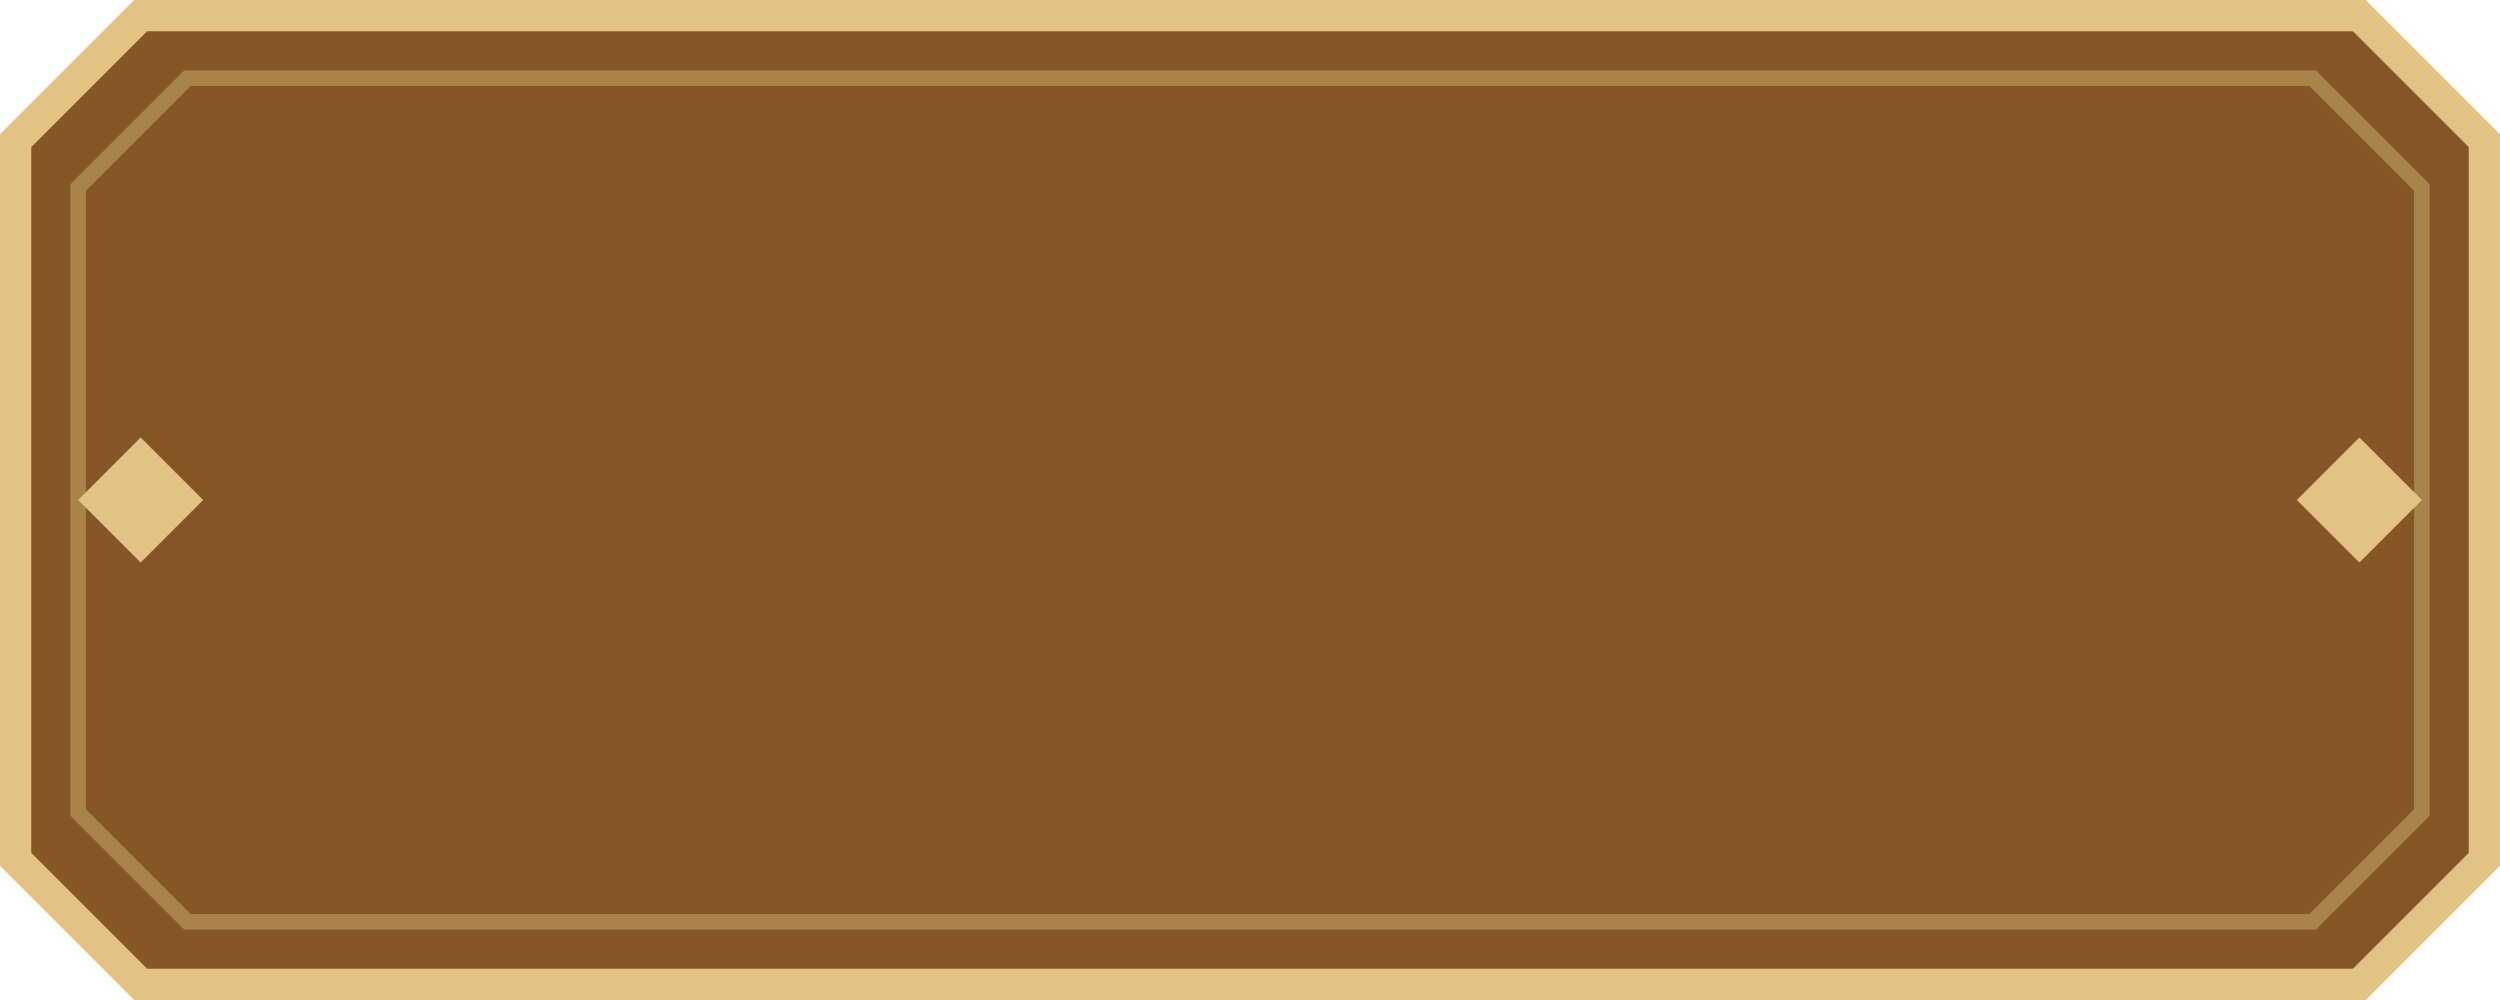
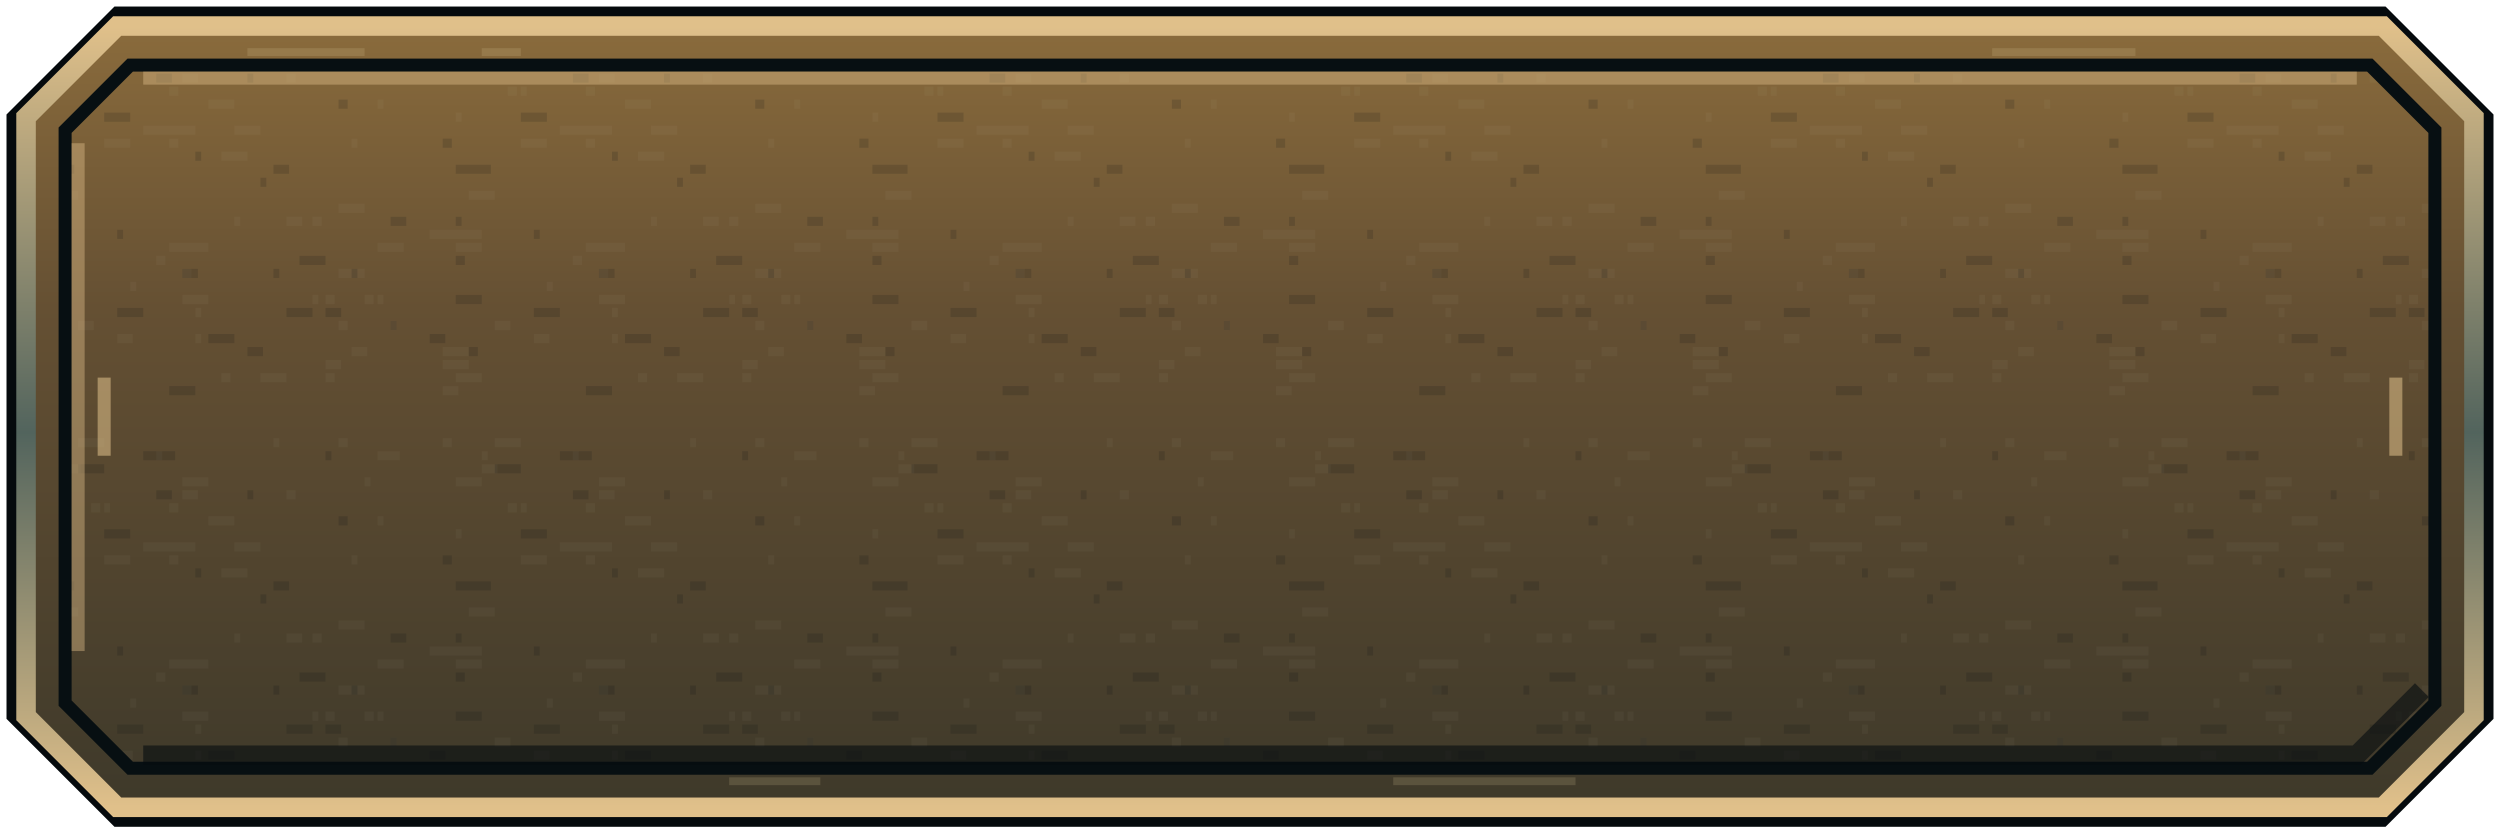
- <svg xmlns="http://www.w3.org/2000/svg" width="160" height="64" viewBox="0 0 160 64">
-   <path d="M9 1H151L159 9V55L151 63H9L1 55V9Z" fill="#845628" stroke="#e3c283" stroke-width="2" />
-   <path d="M12 5H148L155 12V52L148 59H12L5 52V12Z" fill="none" stroke="#e3c283" opacity=".4" />
-   <path d="M9 28L13 32L9 36L5 32ZM151 28L155 32L151 36L147 32Z" fill="#e3c283" />
+ <svg xmlns="http://www.w3.org/2000/svg" width="192" height="64" viewBox="0 0 192 64">
+   <defs>
+     <linearGradient id="face" x2="0" y2="1">
+       <stop stop-color="#8a6b3c" />
+       <stop offset=".36" stop-color="#655033" />
+       <stop offset="1" stop-color="#3e392a" />
+     </linearGradient>
+     <linearGradient id="rim" x2="0" y2="1">
+       <stop stop-color="#e0c08a" />
+       <stop offset=".52" stop-color="#52645d" />
+       <stop offset="1" stop-color="#e0c08a" />
+     </linearGradient>
+     <clipPath id="clip">
+       <path d="M10 5H182L187 10V54L182 59H10L5 54V10Z" />
+     </clipPath>
+   </defs>
+   <path d="M9 1H183L191 9V55L183 63H9L1 55V9Z" fill="#070e12" stroke="#050a0d" />
+   <path d="M9 2H183L190 9V55L183 62H9L2 55V9Z" fill="url(#face)" stroke="url(#rim)" stroke-width="1.5" />
+   <g clip-path="url(#clip)">
+     <path d="M6 2h2 M9 26h1.2 M13 10h2 M1 18h2 M8 7h0.45 M13 11h0.7 M25 28h1.2 M18 10h2 M29 23h0.45 M13 19h2 M20 29h2 M3 5h2 M15 24h0.45 M26 21h2 M29 19h2 M30 3h0.7 M26 2h0.7 M18 17h0.45 M26 16h2 M3 19h2 M16 8h2 M22 6h0.7 M17 12h2 M14 5h2 M12 3h0.45 M27 27h1.2 M13 7h0.7 M14 21h0.7 M2 2h0.7 M24 23h0.45 M7 7h0.7 M2 28h2 M30 25h0.45 M21 2h0.45 M3 18h2 M14 6h1.2 M26 25h0.7 M15 26h0.45 M8 11h2 M17 29h0.7 M27 11h0.45 M4 15h0.45 M11 10h2 M5 3h0.45 M12 20h0.7 M29 3h1.2 M2 30h1.2 M22 17h1.2 M5 4h1.2 M2 27h2 M14 23h2 M3 29h2 M14 19h2 M25 23h0.7 M28 5h0.45 M24 17h0.7 M6 25h1.2 M28 23h0.7 M4 15h2 M25 29h0.7 M29 8h0.45 M10 22h0.45 M3 9h0.45 M38 2h2 M41 26h1.2 M45 10h2 M33 18h2 M40 7h0.45 M45 11h0.7 M57 28h1.2 M50 10h2 M61 23h0.45 M45 19h2 M52 29h2 M35 5h2 M47 24h0.45 M58 21h2 M61 19h2 M62 3h0.7 M58 2h0.7 M50 17h0.45 M58 16h2 M35 19h2 M48 8h2 M54 6h0.7 M49 12h2 M46 5h2 M44 3h0.45 M59 27h1.2 M45 7h0.7 M46 21h0.7 M34 2h0.7 M56 23h0.45 M39 7h0.7 M34 28h2 M62 25h0.45 M53 2h0.45 M35 18h2 M46 6h1.2 M58 25h0.7 M47 26h0.45 M40 11h2 M49 29h0.7 M59 11h0.45 M36 15h0.45 M43 10h2 M37 3h0.45 M44 20h0.7 M61 3h1.2 M34 30h1.2 M54 17h1.2 M37 4h1.2 M34 27h2 M46 23h2 M35 29h2 M46 19h2 M57 23h0.7 M60 5h0.45 M56 17h0.7 M38 25h1.2 M60 23h0.7 M36 15h2 M57 29h0.7 M61 8h0.45 M42 22h0.45 M35 9h0.45 M70 2h2 M73 26h1.2 M77 10h2 M65 18h2 M72 7h0.45 M77 11h0.7 M89 28h1.2 M82 10h2 M93 23h0.45 M77 19h2 M84 29h2 M67 5h2 M79 24h0.45 M90 21h2 M93 19h2 M94 3h0.7 M90 2h0.7 M82 17h0.45 M90 16h2 M67 19h2 M80 8h2 M86 6h0.7 M81 12h2 M78 5h2 M76 3h0.45 M91 27h1.2 M77 7h0.7 M78 21h0.7 M66 2h0.7 M88 23h0.45 M71 7h0.7 M66 28h2 M94 25h0.45 M85 2h0.45 M67 18h2 M78 6h1.2 M90 25h0.7 M79 26h0.45 M72 11h2 M81 29h0.7 M91 11h0.45 M68 15h0.45 M75 10h2 M69 3h0.45 M76 20h0.7 M93 3h1.2 M66 30h1.2 M86 17h1.2 M69 4h1.2 M66 27h2 M78 23h2 M67 29h2 M78 19h2 M89 23h0.7 M92 5h0.45 M88 17h0.7 M70 25h1.2 M92 23h0.7 M68 15h2 M89 29h0.7 M93 8h0.45 M74 22h0.45 M67 9h0.45 M102 2h2 M105 26h1.2 M109 10h2 M97 18h2 M104 7h0.45 M109 11h0.7 M121 28h1.2 M114 10h2 M125 23h0.45 M109 19h2 M116 29h2 M99 5h2 M111 24h0.45 M122 21h2 M125 19h2 M126 3h0.7 M122 2h0.7 M114 17h0.45 M122 16h2 M99 19h2 M112 8h2 M118 6h0.7 M113 12h2 M110 5h2 M108 3h0.45 M123 27h1.2 M109 7h0.7 M110 21h0.7 M98 2h0.7 M120 23h0.45 M103 7h0.7 M98 28h2 M126 25h0.45 M117 2h0.45 M99 18h2 M110 6h1.2 M122 25h0.7 M111 26h0.45 M104 11h2 M113 29h0.7 M123 11h0.45 M100 15h0.45 M107 10h2 M101 3h0.45 M108 20h0.7 M125 3h1.2 M98 30h1.2 M118 17h1.2 M101 4h1.2 M98 27h2 M110 23h2 M99 29h2 M110 19h2 M121 23h0.7 M124 5h0.45 M120 17h0.7 M102 25h1.2 M124 23h0.7 M100 15h2 M121 29h0.7 M125 8h0.45 M106 22h0.45 M99 9h0.45 M134 2h2 M137 26h1.2 M141 10h2 M129 18h2 M136 7h0.45 M141 11h0.7 M153 28h1.2 M146 10h2 M157 23h0.45 M141 19h2 M148 29h2 M131 5h2 M143 24h0.45 M154 21h2 M157 19h2 M158 3h0.7 M154 2h0.7 M146 17h0.45 M154 16h2 M131 19h2 M144 8h2 M150 6h0.7 M145 12h2 M142 5h2 M140 3h0.45 M155 27h1.2 M141 7h0.7 M142 21h0.7 M130 2h0.7 M152 23h0.45 M135 7h0.7 M130 28h2 M158 25h0.45 M149 2h0.45 M131 18h2 M142 6h1.2 M154 25h0.7 M143 26h0.45 M136 11h2 M145 29h0.7 M155 11h0.45 M132 15h0.45 M139 10h2 M133 3h0.45 M140 20h0.7 M157 3h1.2 M130 30h1.2 M150 17h1.2 M133 4h1.2 M130 27h2 M142 23h2 M131 29h2 M142 19h2 M153 23h0.7 M156 5h0.45 M152 17h0.7 M134 25h1.2 M156 23h0.7 M132 15h2 M153 29h0.7 M157 8h0.45 M138 22h0.45 M131 9h0.45 M166 2h2 M169 26h1.2 M173 10h2 M161 18h2 M168 7h0.45 M173 11h0.7 M185 28h1.2 M178 10h2 M189 23h0.45 M173 19h2 M180 29h2 M163 5h2 M175 24h0.45 M186 21h2 M189 19h2 M190 3h0.7 M186 2h0.7 M178 17h0.45 M186 16h2 M163 19h2 M176 8h2 M182 6h0.7 M177 12h2 M174 5h2 M172 3h0.45 M187 27h1.2 M173 7h0.7 M174 21h0.7 M162 2h0.7 M184 23h0.45 M167 7h0.7 M162 28h2 M190 25h0.45 M181 2h0.45 M163 18h2 M174 6h1.2 M186 25h0.7 M175 26h0.45 M168 11h2 M177 29h0.7 M187 11h0.45 M164 15h0.45 M171 10h2 M165 3h0.45 M172 20h0.7 M189 3h1.2 M162 30h1.2 M182 17h1.2 M165 4h1.2 M162 27h2 M174 23h2 M163 29h2 M174 19h2 M185 23h0.7 M188 5h0.45 M184 17h0.7 M166 25h1.2 M188 23h0.7 M164 15h2 M185 29h0.7 M189 8h0.45 M170 22h0.45 M163 9h0.45 M6 34h2 M9 58h1.2 M13 42h2 M1 50h2 M8 39h0.45 M13 43h0.7 M25 60h1.2 M18 42h2 M29 55h0.45 M13 51h2 M20 61h2 M3 37h2 M15 56h0.45 M26 53h2 M29 51h2 M30 35h0.7 M26 34h0.7 M18 49h0.45 M26 48h2 M3 51h2 M16 40h2 M22 38h0.7 M17 44h2 M14 37h2 M12 35h0.45 M27 59h1.2 M13 39h0.7 M14 53h0.7 M2 34h0.7 M24 55h0.45 M7 39h0.7 M2 60h2 M30 57h0.45 M21 34h0.45 M3 50h2 M14 38h1.2 M26 57h0.7 M15 58h0.45 M8 43h2 M17 61h0.7 M27 43h0.45 M4 47h0.45 M11 42h2 M5 35h0.45 M12 52h0.7 M29 35h1.2 M2 62h1.2 M22 49h1.2 M5 36h1.2 M2 59h2 M14 55h2 M3 61h2 M14 51h2 M25 55h0.7 M28 37h0.45 M24 49h0.7 M6 57h1.2 M28 55h0.7 M4 47h2 M25 61h0.7 M29 40h0.45 M10 54h0.45 M3 41h0.45 M38 34h2 M41 58h1.2 M45 42h2 M33 50h2 M40 39h0.45 M45 43h0.7 M57 60h1.2 M50 42h2 M61 55h0.45 M45 51h2 M52 61h2 M35 37h2 M47 56h0.45 M58 53h2 M61 51h2 M62 35h0.7 M58 34h0.7 M50 49h0.45 M58 48h2 M35 51h2 M48 40h2 M54 38h0.7 M49 44h2 M46 37h2 M44 35h0.45 M59 59h1.2 M45 39h0.7 M46 53h0.7 M34 34h0.7 M56 55h0.45 M39 39h0.7 M34 60h2 M62 57h0.45 M53 34h0.45 M35 50h2 M46 38h1.2 M58 57h0.7 M47 58h0.45 M40 43h2 M49 61h0.7 M59 43h0.45 M36 47h0.45 M43 42h2 M37 35h0.45 M44 52h0.7 M61 35h1.2 M34 62h1.2 M54 49h1.2 M37 36h1.2 M34 59h2 M46 55h2 M35 61h2 M46 51h2 M57 55h0.7 M60 37h0.45 M56 49h0.7 M38 57h1.2 M60 55h0.7 M36 47h2 M57 61h0.7 M61 40h0.45 M42 54h0.45 M35 41h0.45 M70 34h2 M73 58h1.2 M77 42h2 M65 50h2 M72 39h0.45 M77 43h0.7 M89 60h1.2 M82 42h2 M93 55h0.45 M77 51h2 M84 61h2 M67 37h2 M79 56h0.45 M90 53h2 M93 51h2 M94 35h0.7 M90 34h0.7 M82 49h0.45 M90 48h2 M67 51h2 M80 40h2 M86 38h0.7 M81 44h2 M78 37h2 M76 35h0.45 M91 59h1.2 M77 39h0.7 M78 53h0.7 M66 34h0.7 M88 55h0.45 M71 39h0.7 M66 60h2 M94 57h0.45 M85 34h0.45 M67 50h2 M78 38h1.2 M90 57h0.7 M79 58h0.45 M72 43h2 M81 61h0.7 M91 43h0.45 M68 47h0.45 M75 42h2 M69 35h0.45 M76 52h0.7 M93 35h1.2 M66 62h1.2 M86 49h1.2 M69 36h1.2 M66 59h2 M78 55h2 M67 61h2 M78 51h2 M89 55h0.7 M92 37h0.45 M88 49h0.7 M70 57h1.2 M92 55h0.7 M68 47h2 M89 61h0.7 M93 40h0.45 M74 54h0.45 M67 41h0.45 M102 34h2 M105 58h1.2 M109 42h2 M97 50h2 M104 39h0.45 M109 43h0.7 M121 60h1.2 M114 42h2 M125 55h0.45 M109 51h2 M116 61h2 M99 37h2 M111 56h0.45 M122 53h2 M125 51h2 M126 35h0.7 M122 34h0.7 M114 49h0.45 M122 48h2 M99 51h2 M112 40h2 M118 38h0.7 M113 44h2 M110 37h2 M108 35h0.45 M123 59h1.2 M109 39h0.7 M110 53h0.7 M98 34h0.7 M120 55h0.45 M103 39h0.7 M98 60h2 M126 57h0.45 M117 34h0.45 M99 50h2 M110 38h1.2 M122 57h0.7 M111 58h0.45 M104 43h2 M113 61h0.7 M123 43h0.45 M100 47h0.45 M107 42h2 M101 35h0.45 M108 52h0.7 M125 35h1.2 M98 62h1.2 M118 49h1.2 M101 36h1.2 M98 59h2 M110 55h2 M99 61h2 M110 51h2 M121 55h0.7 M124 37h0.45 M120 49h0.7 M102 57h1.2 M124 55h0.7 M100 47h2 M121 61h0.7 M125 40h0.45 M106 54h0.45 M99 41h0.45 M134 34h2 M137 58h1.2 M141 42h2 M129 50h2 M136 39h0.45 M141 43h0.7 M153 60h1.2 M146 42h2 M157 55h0.45 M141 51h2 M148 61h2 M131 37h2 M143 56h0.45 M154 53h2 M157 51h2 M158 35h0.7 M154 34h0.7 M146 49h0.45 M154 48h2 M131 51h2 M144 40h2 M150 38h0.7 M145 44h2 M142 37h2 M140 35h0.45 M155 59h1.2 M141 39h0.7 M142 53h0.7 M130 34h0.7 M152 55h0.45 M135 39h0.7 M130 60h2 M158 57h0.45 M149 34h0.45 M131 50h2 M142 38h1.2 M154 57h0.7 M143 58h0.45 M136 43h2 M145 61h0.7 M155 43h0.45 M132 47h0.45 M139 42h2 M133 35h0.45 M140 52h0.7 M157 35h1.2 M130 62h1.2 M150 49h1.2 M133 36h1.2 M130 59h2 M142 55h2 M131 61h2 M142 51h2 M153 55h0.7 M156 37h0.45 M152 49h0.7 M134 57h1.2 M156 55h0.7 M132 47h2 M153 61h0.7 M157 40h0.45 M138 54h0.45 M131 41h0.45 M166 34h2 M169 58h1.2 M173 42h2 M161 50h2 M168 39h0.45 M173 43h0.7 M185 60h1.2 M178 42h2 M189 55h0.45 M173 51h2 M180 61h2 M163 37h2 M175 56h0.45 M186 53h2 M189 51h2 M190 35h0.7 M186 34h0.7 M178 49h0.45 M186 48h2 M163 51h2 M176 40h2 M182 38h0.7 M177 44h2 M174 37h2 M172 35h0.45 M187 59h1.2 M173 39h0.7 M174 53h0.7 M162 34h0.7 M184 55h0.45 M167 39h0.7 M162 60h2 M190 57h0.45 M181 34h0.45 M163 50h2 M174 38h1.2 M186 57h0.7 M175 58h0.45 M168 43h2 M177 61h0.7 M187 43h0.45 M164 47h0.45 M171 42h2 M165 35h0.45 M172 52h0.7 M189 35h1.2 M162 62h1.2 M182 49h1.2 M165 36h1.2 M162 59h2 M174 55h2 M163 61h2 M174 51h2 M185 55h0.7 M188 37h0.45 M184 49h0.7 M166 57h1.2 M188 55h0.7 M164 47h2 M185 61h0.7 M189 40h0.45 M170 54h0.45 M163 41h0.45" stroke="#d8d3bc" stroke-opacity=".045" stroke-width=".7" />
+     <path d="M9 18h0.45 M2 11h0.7 M20 14h0.45 M5 13h0.7 M6 4h2 M30 25h0.45 M26 8h0.7 M21 13h1.2 M3 17h0.45 M23 20h2 M21 21h0.45 M1 26h1.2 M25 24h1.2 M13 3h0.45 M25 3h0.45 M19 6h0.45 M16 26h2 M15 12h0.45 M8 9h2 M14 21h1.2 M30 17h1.2 M19 27h1.2 M22 24h2 M3 23h2 M9 24h2 M4 27h0.7 M3 13h2 M27 21h0.45 M11 3h2 M3 20h0.7 M13 30h2 M12 6h1.2 M41 18h0.45 M34 11h0.7 M52 14h0.45 M37 13h0.7 M38 4h2 M62 25h0.45 M58 8h0.7 M53 13h1.2 M35 17h0.45 M55 20h2 M53 21h0.45 M33 26h1.2 M57 24h1.2 M45 3h0.45 M57 3h0.45 M51 6h0.45 M48 26h2 M47 12h0.45 M40 9h2 M46 21h1.2 M62 17h1.2 M51 27h1.2 M54 24h2 M35 23h2 M41 24h2 M36 27h0.7 M35 13h2 M59 21h0.45 M43 3h2 M35 20h0.7 M45 30h2 M44 6h1.2 M73 18h0.45 M66 11h0.7 M84 14h0.45 M69 13h0.7 M70 4h2 M94 25h0.45 M90 8h0.7 M85 13h1.2 M67 17h0.45 M87 20h2 M85 21h0.45 M65 26h1.2 M89 24h1.2 M77 3h0.45 M89 3h0.45 M83 6h0.45 M80 26h2 M79 12h0.45 M72 9h2 M78 21h1.2 M94 17h1.2 M83 27h1.2 M86 24h2 M67 23h2 M73 24h2 M68 27h0.7 M67 13h2 M91 21h0.45 M75 3h2 M67 20h0.7 M77 30h2 M76 6h1.2 M105 18h0.45 M98 11h0.7 M116 14h0.45 M101 13h0.7 M102 4h2 M126 25h0.45 M122 8h0.7 M117 13h1.2 M99 17h0.45 M119 20h2 M117 21h0.45 M97 26h1.2 M121 24h1.2 M109 3h0.45 M121 3h0.45 M115 6h0.45 M112 26h2 M111 12h0.45 M104 9h2 M110 21h1.2 M126 17h1.2 M115 27h1.2 M118 24h2 M99 23h2 M105 24h2 M100 27h0.7 M99 13h2 M123 21h0.45 M107 3h2 M99 20h0.7 M109 30h2 M108 6h1.2 M137 18h0.45 M130 11h0.7 M148 14h0.45 M133 13h0.7 M134 4h2 M158 25h0.45 M154 8h0.7 M149 13h1.2 M131 17h0.45 M151 20h2 M149 21h0.45 M129 26h1.2 M153 24h1.2 M141 3h0.45 M153 3h0.45 M147 6h0.45 M144 26h2 M143 12h0.45 M136 9h2 M142 21h1.2 M158 17h1.2 M147 27h1.2 M150 24h2 M131 23h2 M137 24h2 M132 27h0.7 M131 13h2 M155 21h0.45 M139 3h2 M131 20h0.7 M141 30h2 M140 6h1.2 M169 18h0.45 M162 11h0.7 M180 14h0.45 M165 13h0.7 M166 4h2 M190 25h0.45 M186 8h0.7 M181 13h1.2 M163 17h0.45 M183 20h2 M181 21h0.45 M161 26h1.2 M185 24h1.2 M173 3h0.45 M185 3h0.45 M179 6h0.45 M176 26h2 M175 12h0.45 M168 9h2 M174 21h1.2 M190 17h1.2 M179 27h1.2 M182 24h2 M163 23h2 M169 24h2 M164 27h0.7 M163 13h2 M187 21h0.45 M171 3h2 M163 20h0.7 M173 30h2 M172 6h1.2 M9 50h0.45 M2 43h0.7 M20 46h0.45 M5 45h0.7 M6 36h2 M30 57h0.45 M26 40h0.7 M21 45h1.2 M3 49h0.45 M23 52h2 M21 53h0.45 M1 58h1.2 M25 56h1.2 M13 35h0.45 M25 35h0.45 M19 38h0.45 M16 58h2 M15 44h0.45 M8 41h2 M14 53h1.2 M30 49h1.2 M19 59h1.2 M22 56h2 M3 55h2 M9 56h2 M4 59h0.7 M3 45h2 M27 53h0.45 M11 35h2 M3 52h0.7 M13 62h2 M12 38h1.2 M41 50h0.45 M34 43h0.7 M52 46h0.45 M37 45h0.7 M38 36h2 M62 57h0.45 M58 40h0.7 M53 45h1.2 M35 49h0.45 M55 52h2 M53 53h0.45 M33 58h1.2 M57 56h1.2 M45 35h0.45 M57 35h0.45 M51 38h0.45 M48 58h2 M47 44h0.45 M40 41h2 M46 53h1.2 M62 49h1.2 M51 59h1.2 M54 56h2 M35 55h2 M41 56h2 M36 59h0.7 M35 45h2 M59 53h0.45 M43 35h2 M35 52h0.7 M45 62h2 M44 38h1.2 M73 50h0.45 M66 43h0.7 M84 46h0.45 M69 45h0.7 M70 36h2 M94 57h0.45 M90 40h0.7 M85 45h1.2 M67 49h0.45 M87 52h2 M85 53h0.45 M65 58h1.2 M89 56h1.2 M77 35h0.45 M89 35h0.45 M83 38h0.45 M80 58h2 M79 44h0.45 M72 41h2 M78 53h1.2 M94 49h1.2 M83 59h1.2 M86 56h2 M67 55h2 M73 56h2 M68 59h0.7 M67 45h2 M91 53h0.45 M75 35h2 M67 52h0.7 M77 62h2 M76 38h1.2 M105 50h0.45 M98 43h0.7 M116 46h0.45 M101 45h0.7 M102 36h2 M126 57h0.45 M122 40h0.7 M117 45h1.2 M99 49h0.45 M119 52h2 M117 53h0.45 M97 58h1.2 M121 56h1.2 M109 35h0.45 M121 35h0.45 M115 38h0.45 M112 58h2 M111 44h0.45 M104 41h2 M110 53h1.2 M126 49h1.2 M115 59h1.2 M118 56h2 M99 55h2 M105 56h2 M100 59h0.7 M99 45h2 M123 53h0.45 M107 35h2 M99 52h0.7 M109 62h2 M108 38h1.2 M137 50h0.45 M130 43h0.7 M148 46h0.45 M133 45h0.7 M134 36h2 M158 57h0.45 M154 40h0.7 M149 45h1.2 M131 49h0.45 M151 52h2 M149 53h0.45 M129 58h1.2 M153 56h1.2 M141 35h0.45 M153 35h0.45 M147 38h0.45 M144 58h2 M143 44h0.45 M136 41h2 M142 53h1.2 M158 49h1.2 M147 59h1.2 M150 56h2 M131 55h2 M137 56h2 M132 59h0.7 M131 45h2 M155 53h0.45 M139 35h2 M131 52h0.7 M141 62h2 M140 38h1.2 M169 50h0.45 M162 43h0.7 M180 46h0.45 M165 45h0.7 M166 36h2 M190 57h0.45 M186 40h0.7 M181 45h1.2 M163 49h0.45 M183 52h2 M181 53h0.45 M161 58h1.2 M185 56h1.2 M173 35h0.45 M185 35h0.45 M179 38h0.45 M176 58h2 M175 44h0.45 M168 41h2 M174 53h1.2 M190 49h1.2 M179 59h1.2 M182 56h2 M163 55h2 M169 56h2 M164 59h0.7 M163 45h2 M187 53h0.45 M171 35h2 M163 52h0.7 M173 62h2 M172 38h1.2" stroke="#030b0f" stroke-opacity=".14" stroke-width=".7" />
+   </g>
+   <path d="M10 5H182L187 10V54L182 59H10L5 54V10Z" fill="none" stroke="#070f12" stroke-width="1" />
+   <path d="M11 6H181M6 11V50" fill="none" stroke="#e0c08a" stroke-opacity=".42" />
+   <path d="M11 58H181L186 53" fill="none" stroke="#050c10" stroke-opacity=".6" stroke-width="1.5" />
+   <path d="M8 29v6M184 29v6" stroke="#e0c08a" stroke-opacity=".55" stroke-width="1" />
+   <path d="M19 4h9m9 0h3m113 0h11m-108 56h7m44 0h14" stroke="#e0ce9c" stroke-opacity=".17" stroke-width=".6" />
</svg>
